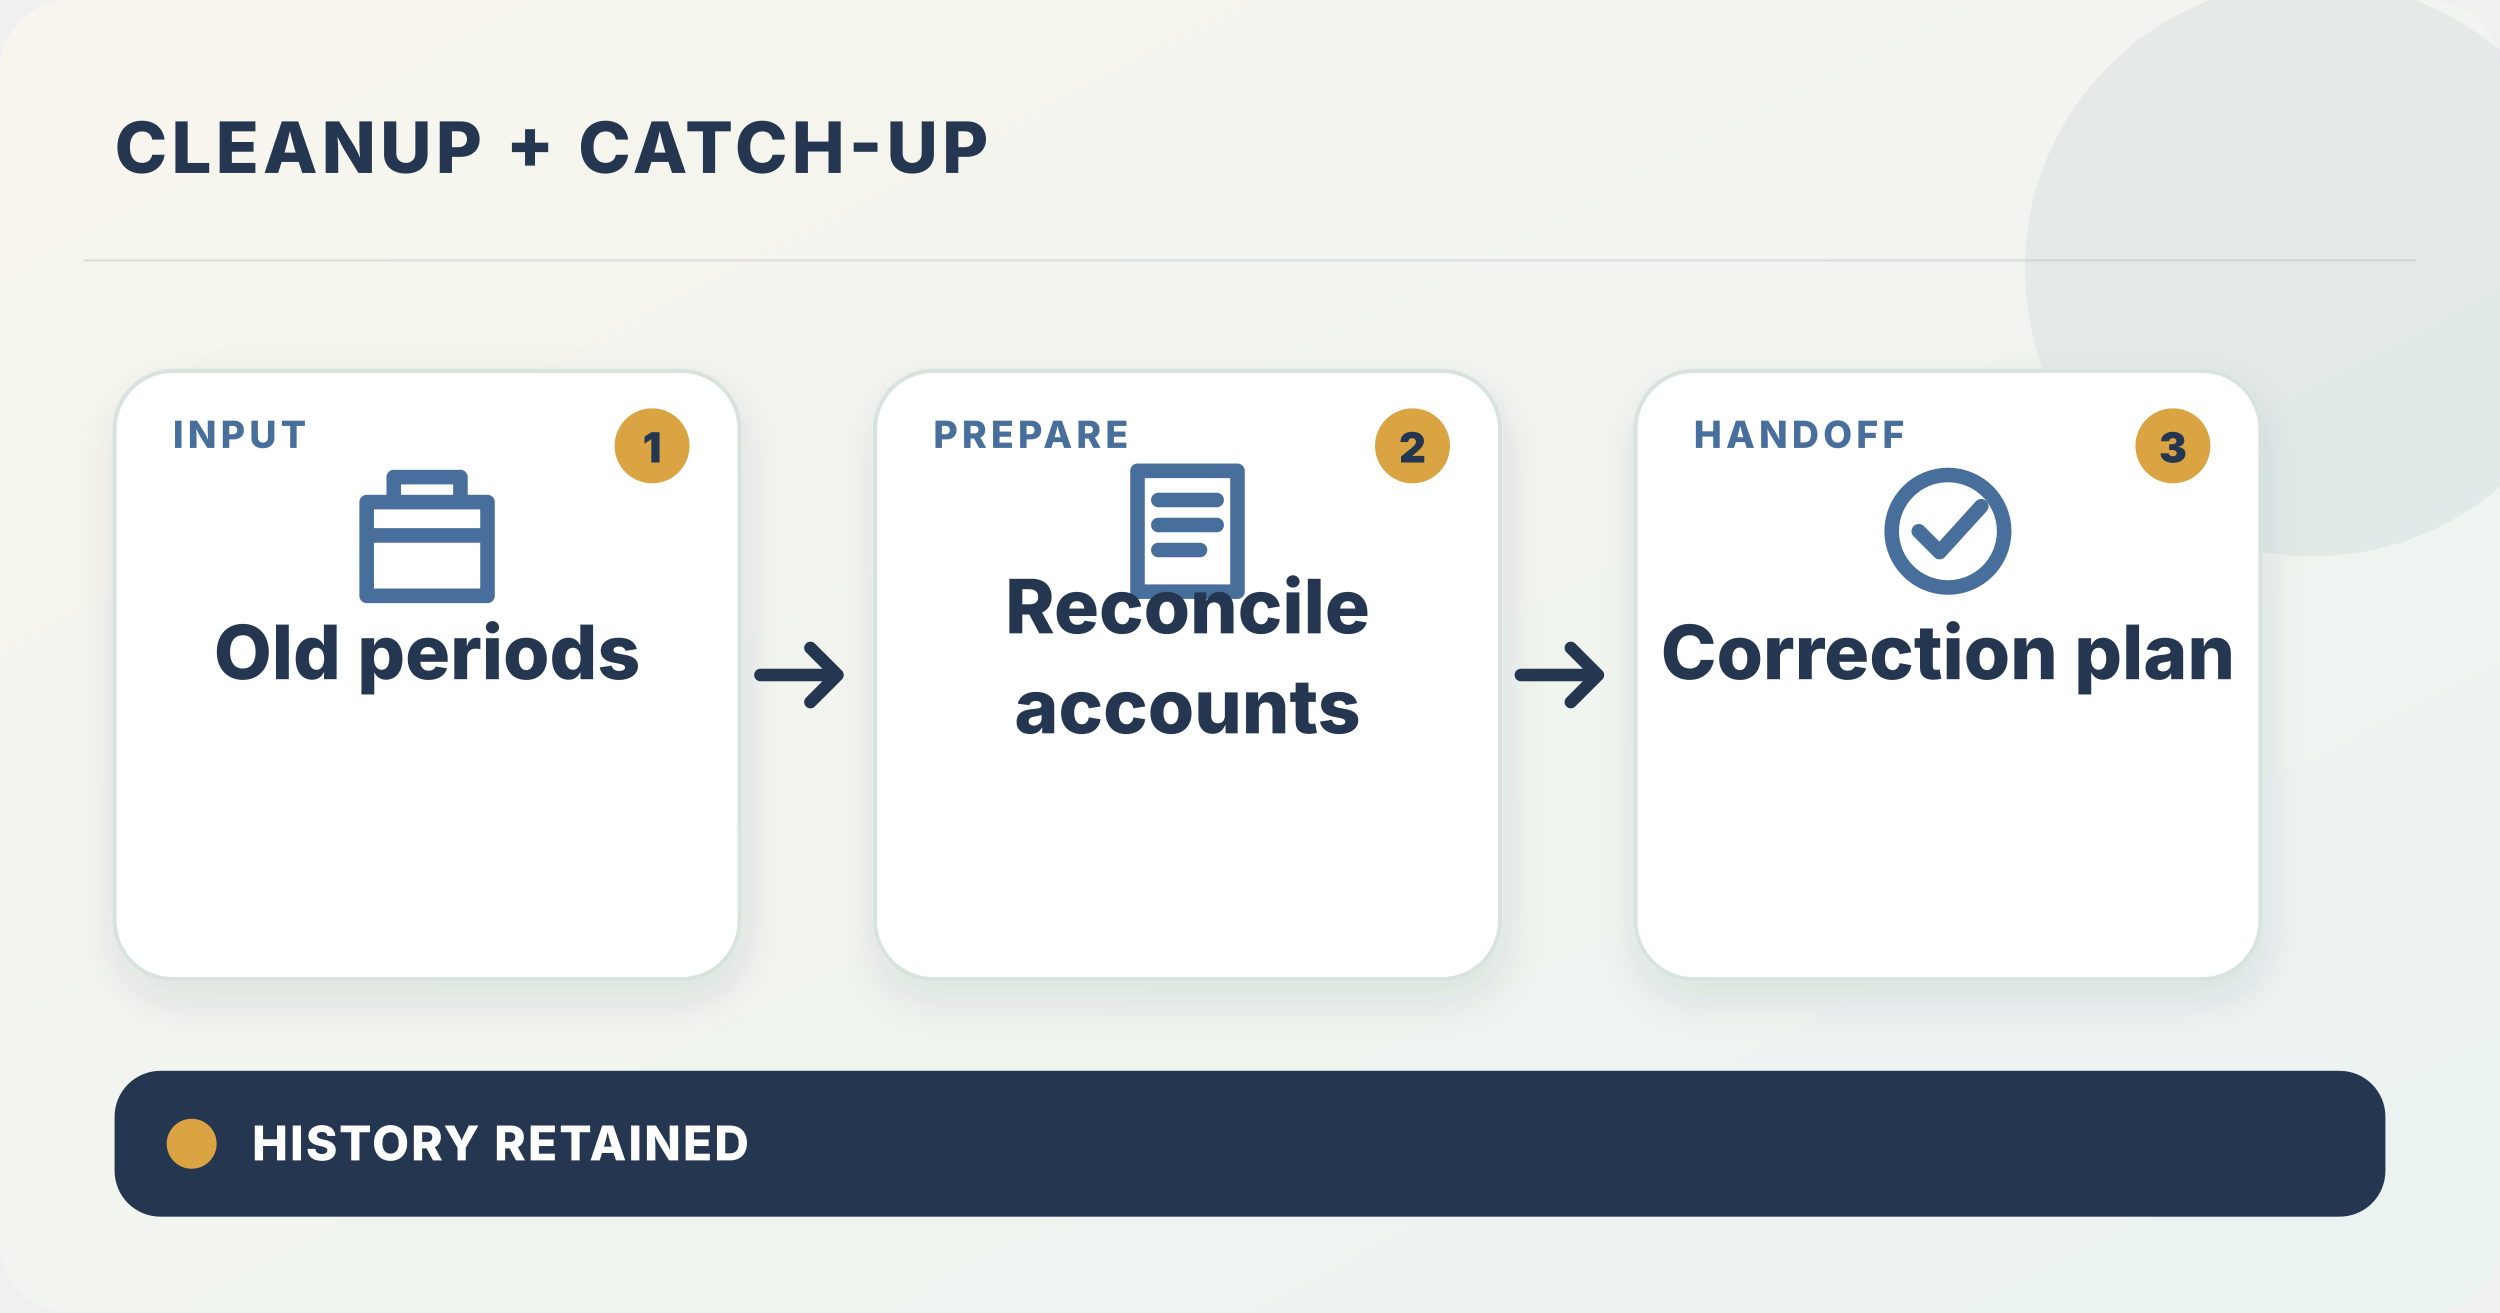
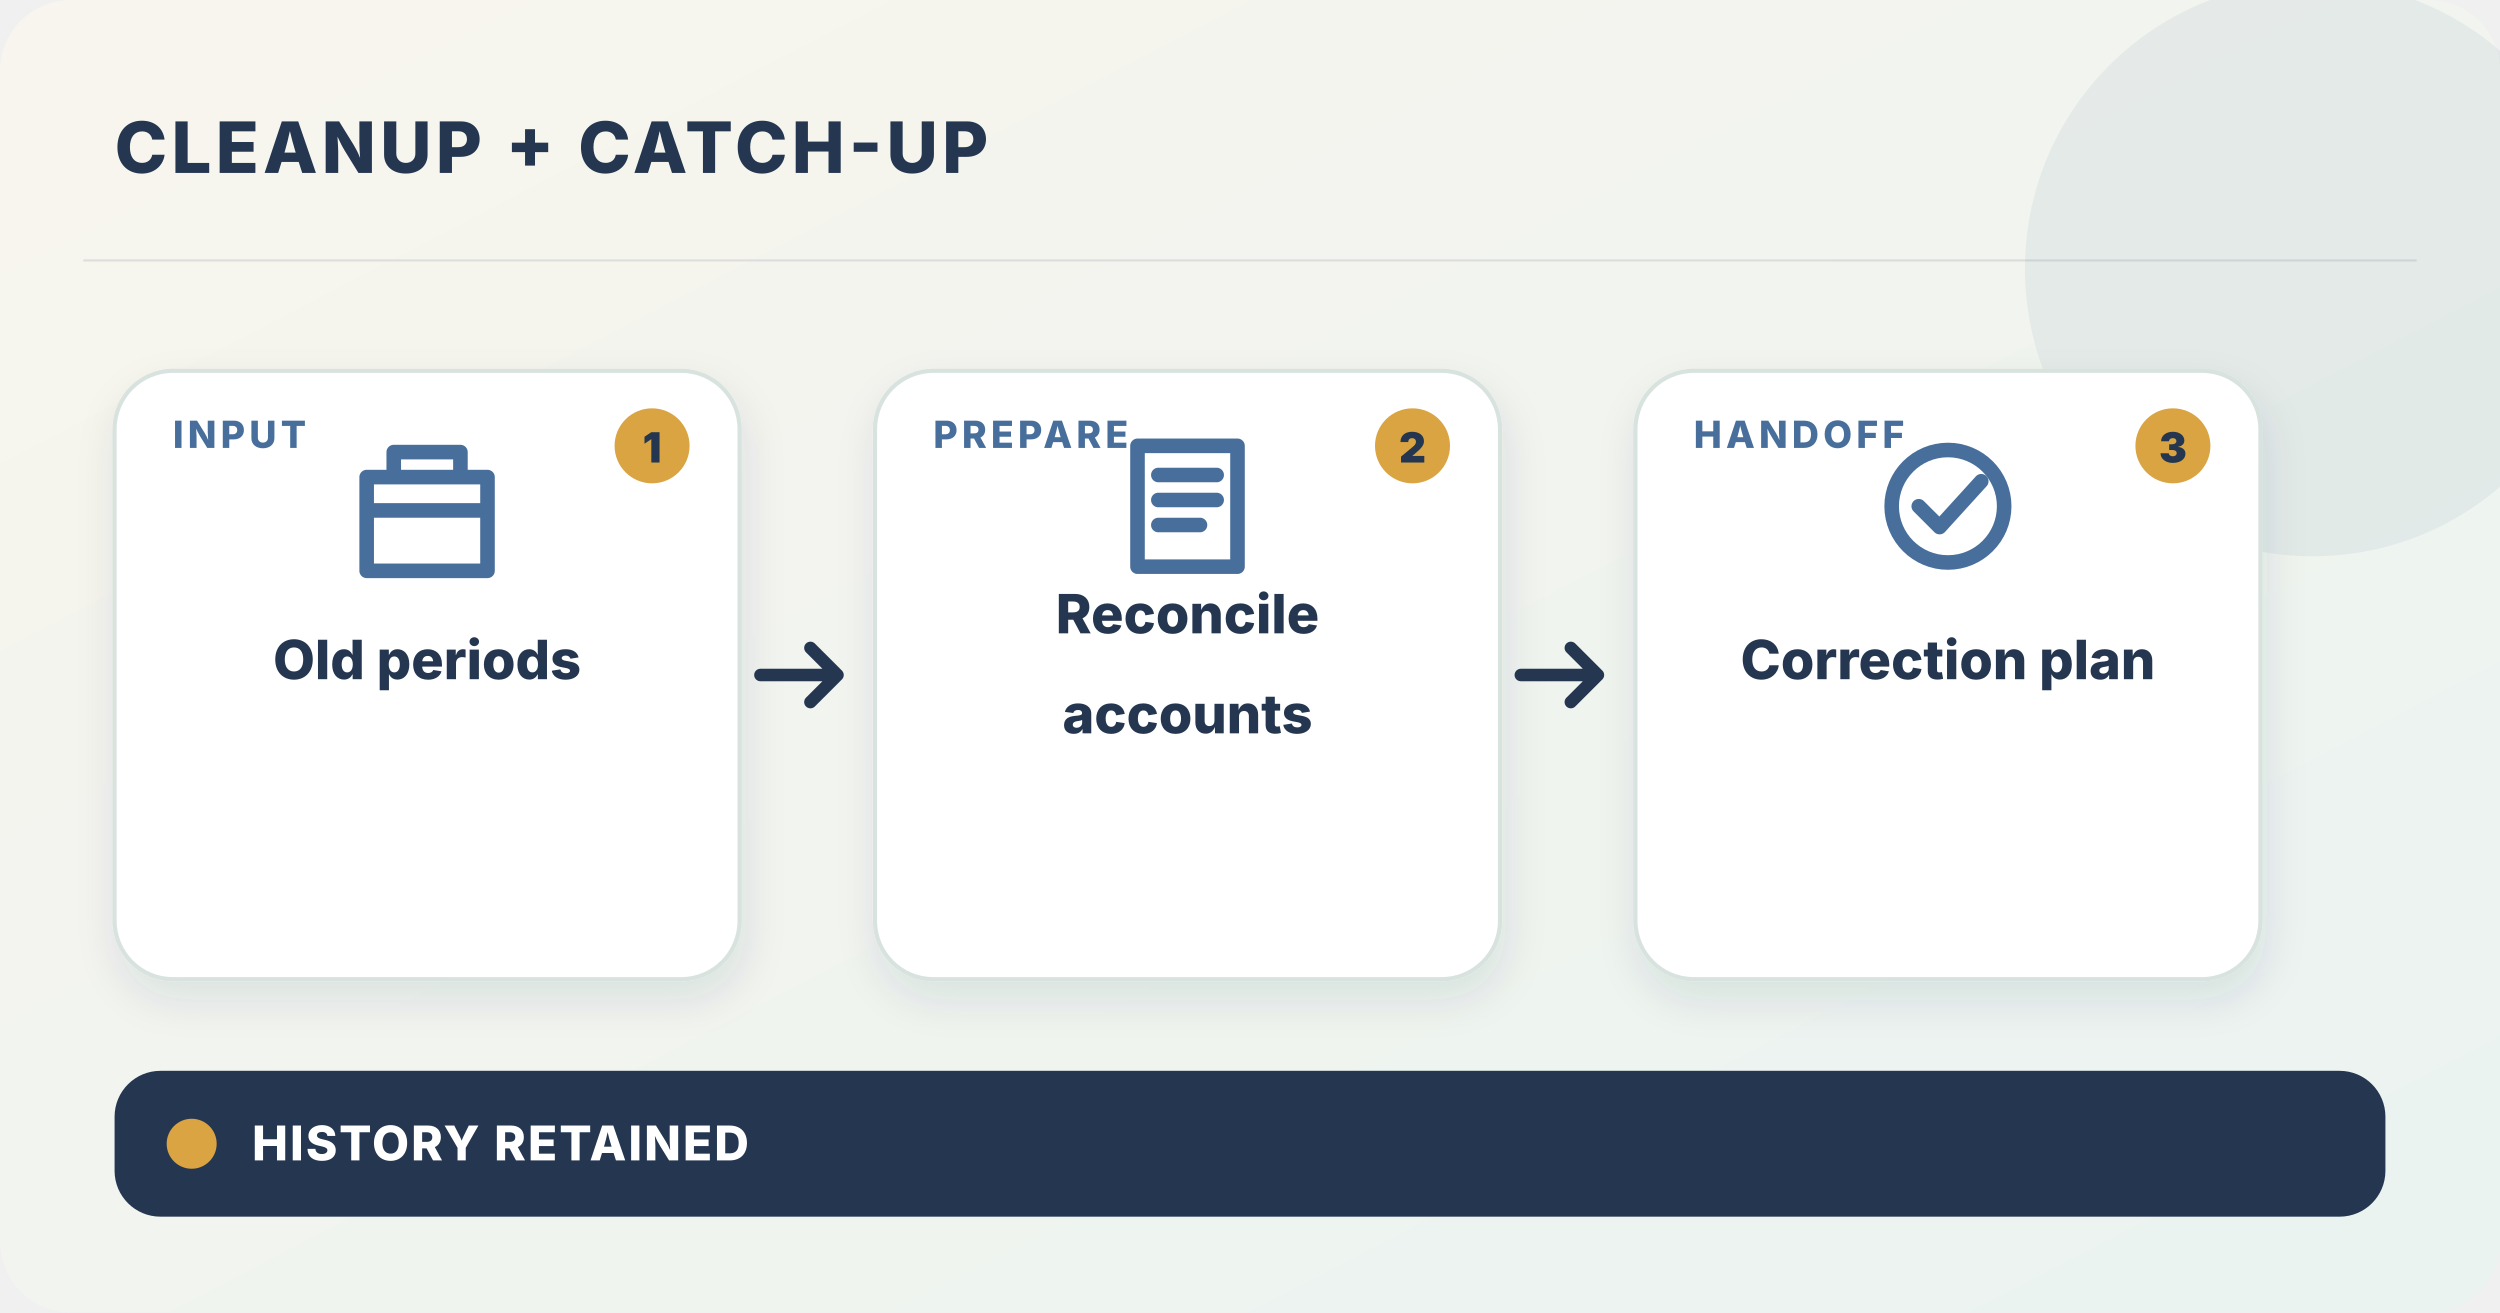
<svg xmlns="http://www.w3.org/2000/svg" viewBox="0 0 1200 630" role="img" aria-labelledby="title desc">
  <defs>
    <linearGradient id="bg" x1="0" y1="0" x2="1" y2="1">
      <stop stop-color="#F8F5EE" />
      <stop offset="1" stop-color="#EAF3F0" />
    </linearGradient>
    <filter id="shadow" x="-20%" y="-20%" width="140%" height="160%">
      <feDropShadow dy="9" stdDeviation="10" flood-color="#243650" flood-opacity=".10" />
    </filter>
-     <style>.title{font:800 34px Inter,Arial,sans-serif;letter-spacing:2px;fill:#243650}.meta{font:800 18px Inter,Arial,sans-serif;letter-spacing:2px;fill:#486F9B}.step{font:800 36px Inter,Arial,sans-serif;fill:#243650}.card{fill:#fff;stroke:#D8E3DF;stroke-width:2;filter:url(#shadow)}.icon{fill:none;stroke:#486F9B;stroke-width:7;stroke-linecap:round;stroke-linejoin:round}.arrow{fill:none;stroke:#243650;stroke-width:6;stroke-linecap:round;stroke-linejoin:round}.num-bg{fill:#D9A441}.num{font:900 20px Inter,Arial,sans-serif;fill:#243650}.note{font:800 23px Inter,Arial,sans-serif;letter-spacing:1px;fill:#fff}</style>
+     <style>.title{font:800 34px Inter,Arial,sans-serif;letter-spacing:2px;fill:#243650}.meta{font:800 18px Inter,Arial,sans-serif;letter-spacing:2px;fill:#486F9B}.step{font:800 26px Inter,Arial,sans-serif;fill:#243650}.card{fill:#fff;stroke:#D8E3DF;stroke-width:2;filter:url(#shadow)}.icon{fill:none;stroke:#486F9B;stroke-width:7;stroke-linecap:round;stroke-linejoin:round}.arrow{fill:none;stroke:#243650;stroke-width:6;stroke-linecap:round;stroke-linejoin:round}.num-bg{fill:#D9A441}.num{font:900 20px Inter,Arial,sans-serif;fill:#243650}.note{font:800 23px Inter,Arial,sans-serif;letter-spacing:1px;fill:#fff}</style>
  </defs>
  <rect width="1200" height="630" rx="34" fill="url(#bg)" />
  <circle cx="1110" cy="129" r="138" fill="#486F9B" opacity=".08" />
  <path d="M40 125h1120" stroke="#243650" stroke-opacity=".12" />
  <text x="55" y="83" class="title">CLEANUP + CATCH-UP</text>
  <g>
    <rect x="55" y="178" width="300" height="292" rx="28" class="card" />
    <text x="83" y="215" class="meta">INPUT</text>
-     <g class="icon">
+     <g class="icon" transform="translate(0 -12)">
      <path d="M176 241h58v45h-58z M189 241v-12h32v12 M176 257h58" />
    </g>
    <text x="205" y="326" text-anchor="middle" class="step">Old periods</text>
    <circle cx="313" cy="214" r="18" class="num-bg" />
    <text x="313" y="222" text-anchor="middle" class="num">1</text>
  </g>
  <g>
    <rect x="420" y="178" width="300" height="292" rx="28" class="card" />
    <text x="448" y="215" class="meta">PREPARE</text>
-     <g class="icon">
+     <g class="icon" transform="translate(0 -12)">
      <path d="M546 226h48v58h-48z M556 240h28 M556 252h28 M556 264h20" />
    </g>
    <text x="570" y="304" text-anchor="middle" class="step">Reconcile</text>
    <text x="570" y="352" text-anchor="middle" class="step">accounts</text>
    <circle cx="678" cy="214" r="18" class="num-bg" />
    <text x="678" y="222" text-anchor="middle" class="num">2</text>
  </g>
  <g>
    <rect x="785" y="178" width="300" height="292" rx="28" class="card" />
    <text x="813" y="215" class="meta">HANDOFF</text>
-     <g class="icon">
+     <g class="icon" transform="translate(0 -12)">
      <circle cx="935" cy="255" r="27" />
      <path d="M921 255l10 10 20-22" />
    </g>
    <text x="935" y="326" text-anchor="middle" class="step">Correction plan</text>
    <circle cx="1043" cy="214" r="18" class="num-bg" />
    <text x="1043" y="222" text-anchor="middle" class="num">3</text>
  </g>
  <path d="M365 324h37m-13-13 13 13-13 13 M730 324h37m-13-13 13 13-13 13" class="arrow" />
  <rect x="55" y="514" width="1090" height="70" rx="22" fill="#243650" />
  <circle cx="92" cy="549" r="12" fill="#D9A441" />
  <text x="121" y="557" class="note">HISTORY RETAINED</text>
</svg>
